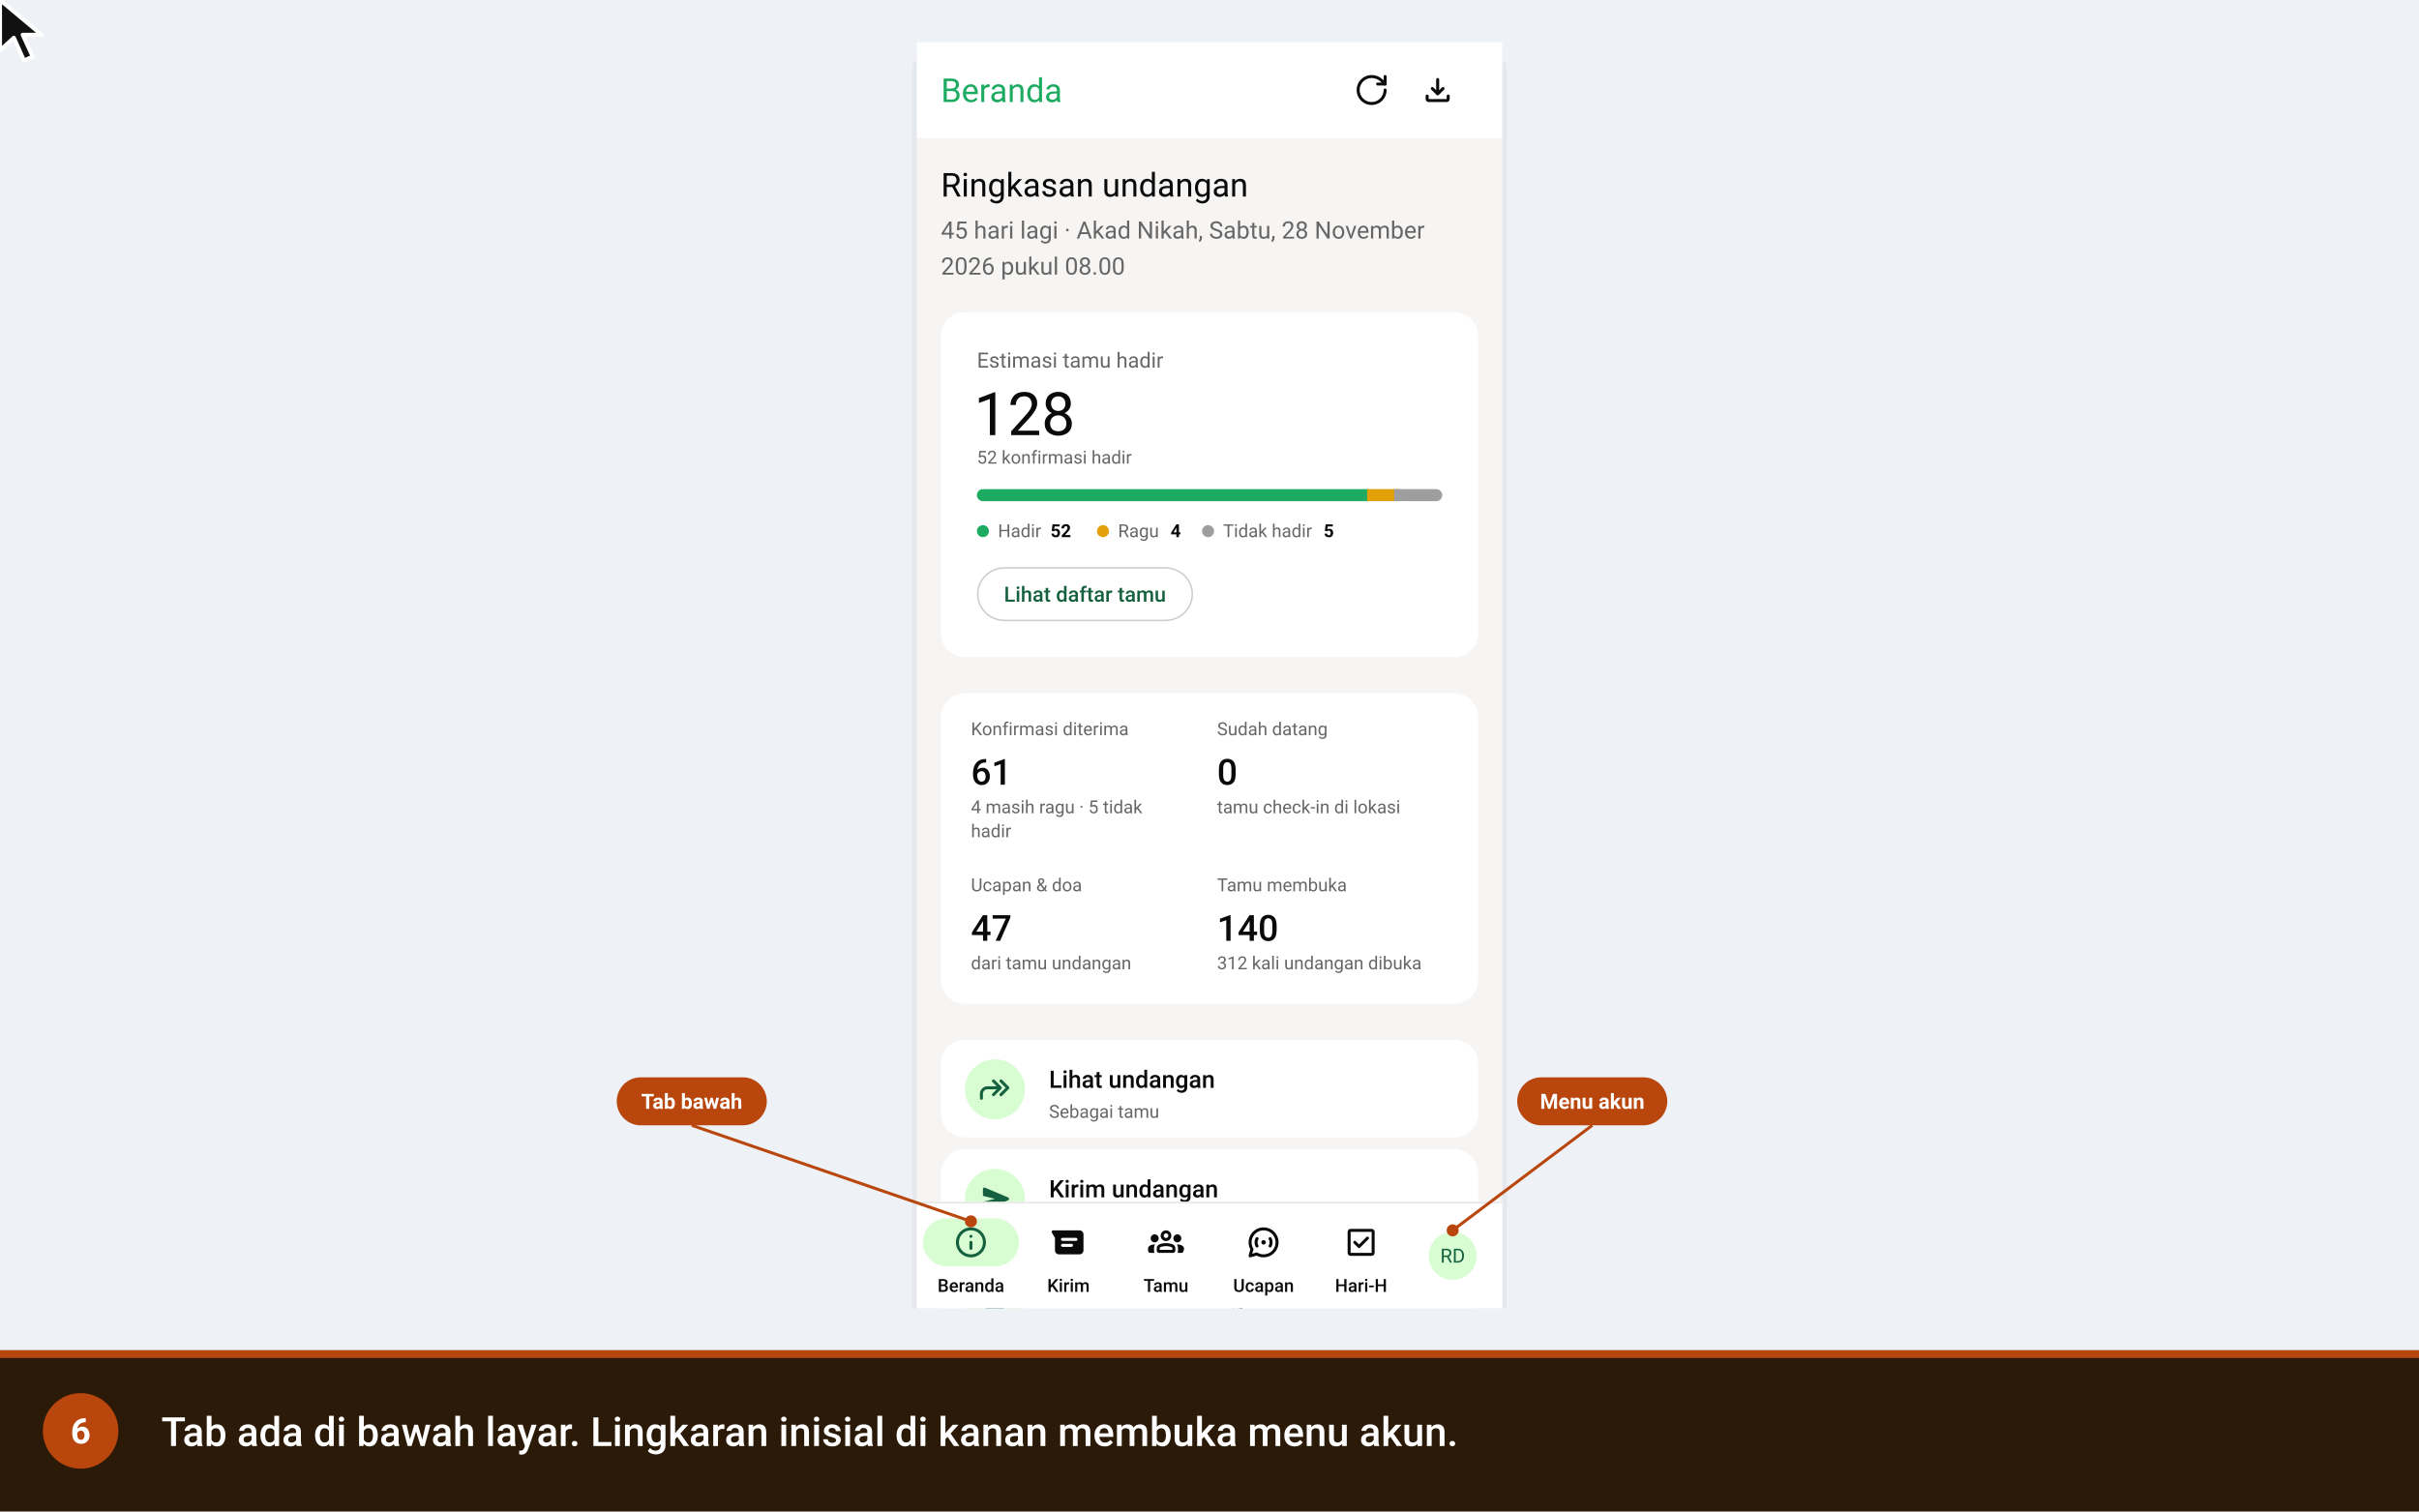
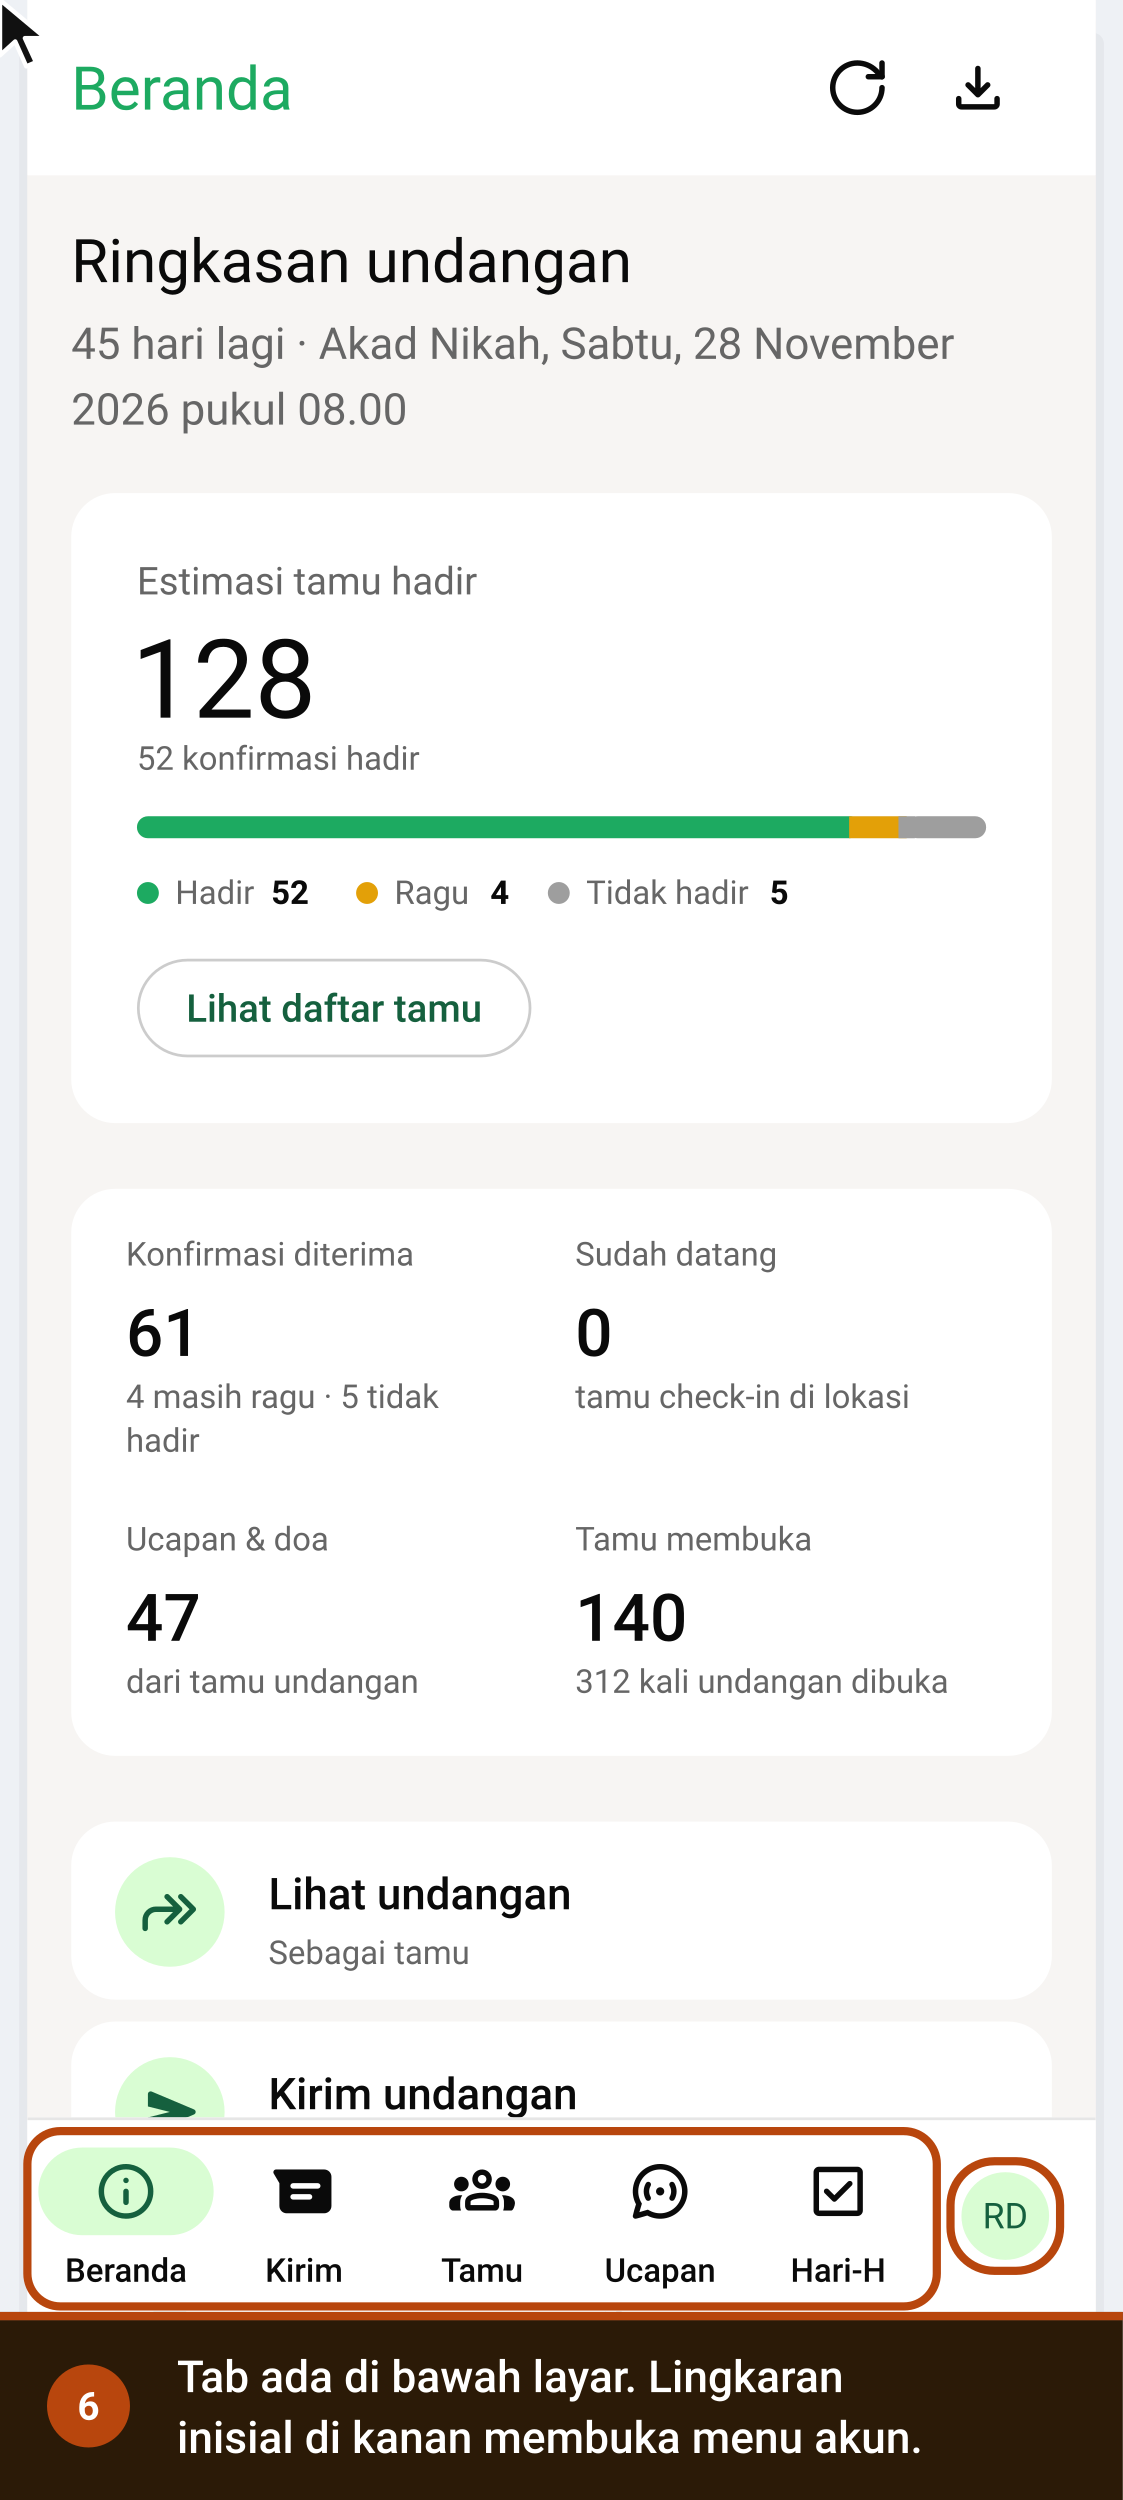
- <svg xmlns="http://www.w3.org/2000/svg" viewBox="0 0 960 600" width="960" height="600" role="img" aria-labelledby="ttl dsc" font-family="Roboto,-apple-system,BlinkMacSystemFont,&quot;Segoe UI&quot;,system-ui,sans-serif" data-total="21" data-steps="0,3.4,6.2,9.4,12.2,15.6">
-   <style>#world{transform:translate(182.22px,0px) scale(0.5956);animation:cam 21s infinite}@keyframes cam{0%{transform:translate(182.22px,0px) scale(0.5956);animation-timing-function:cubic-bezier(0.77,0,0.175,1)}2.857%{transform:translate(182.22px,0px) scale(0.5956)}16.19%{transform:translate(182.22px,0px) scale(0.5956);animation-timing-function:cubic-bezier(0.77,0,0.175,1)}19.048%{transform:translate(182.22px,0px) scale(0.5956)}29.524%{transform:translate(182.22px,0px) scale(0.5956);animation-timing-function:cubic-bezier(0.77,0,0.175,1)}32.381%{transform:translate(182.22px,0px) scale(0.5956)}44.762%{transform:translate(182.22px,0px) scale(0.5956);animation-timing-function:cubic-bezier(0.77,0,0.175,1)}47.619%{transform:translate(182.22px,0px) scale(0.5956)}58.095%{transform:translate(182.22px,0px) scale(0.5956);animation-timing-function:cubic-bezier(0.77,0,0.175,1)}60.952%{transform:translate(182.22px,0px) scale(0.5956)}74.286%{transform:translate(182.22px,0px) scale(0.5956);animation-timing-function:cubic-bezier(0.77,0,0.175,1)}77.143%{transform:translate(182.22px,0px) scale(0.5956)}97.857%{transform:translate(182.22px,0px) scale(0.5956);animation-timing-function:cubic-bezier(0.77,0,0.175,1)}100%{transform:translate(182.22px,0px) scale(0.5956)}}
- #e-hint{transform-box:fill-box;transform-origin:center;opacity:0;transform:translateY(8px);animation:v0 21s infinite}@keyframes v0{0%{opacity:1;transform:none}16.19%{opacity:1;transform:none;animation-timing-function:cubic-bezier(0.23,1,0.32,1)}16.952%{opacity:0;transform:translateY(8px)}97.857%{opacity:0;transform:translateY(8px)}100%{opacity:1;transform:none}}
- #e-focus{transform-box:fill-box;transform-origin:center;opacity:1;transform:none;animation:v1 21s infinite}@keyframes v1{0%{opacity:0;transform:translateY(8px)}6.238%{opacity:0;transform:translateY(8px);animation-timing-function:cubic-bezier(0.23,1,0.32,1)}7.476%{opacity:1;transform:none}97.857%{opacity:1;transform:none}100%{opacity:0;transform:translateY(8px)}}
+ <svg xmlns="http://www.w3.org/2000/svg" viewBox="0 0 406 904" width="406" height="904" role="img" aria-labelledby="ttl dsc" font-family="Roboto,-apple-system,BlinkMacSystemFont,&quot;Segoe UI&quot;,system-ui,sans-serif" data-total="21" data-steps="0,3.4,6.2,9.4,12.2,15.6">
+   <style>#e-hint{transform-box:fill-box;transform-origin:center;opacity:0;transform:translateY(8px);animation:v0 21s infinite}@keyframes v0{0%{opacity:1;transform:none}16.19%{opacity:1;transform:none;animation-timing-function:cubic-bezier(0.23,1,0.32,1)}16.952%{opacity:0;transform:translateY(8px)}97.857%{opacity:0;transform:translateY(8px)}100%{opacity:1;transform:none}}
+ #e-focus{transform-box:fill-box;transform-origin:center;opacity:1;transform:none;animation:v1 21s infinite}@keyframes v1{0%{opacity:0;transform:translateY(8px)}6.143%{opacity:0;transform:translateY(8px);animation-timing-function:cubic-bezier(0.23,1,0.32,1)}7.381%{opacity:1;transform:none}97.857%{opacity:1;transform:none}100%{opacity:0;transform:translateY(8px)}}
#e-pin1{transform-box:fill-box;transform-origin:center;opacity:0;transform:translateY(8px);animation:v2 21s infinite}@keyframes v2{0%{opacity:0;transform:translateY(8px)}16.19%{opacity:0;transform:translateY(8px);animation-timing-function:cubic-bezier(0.23,1,0.32,1)}17.429%{opacity:1;transform:none}44.762%{opacity:1;transform:none;animation-timing-function:cubic-bezier(0.23,1,0.32,1)}45.524%{opacity:0;transform:translateY(8px)}97.857%{opacity:0;transform:translateY(8px)}100%{opacity:0;transform:translateY(8px)}}
#e-pin2{transform-box:fill-box;transform-origin:center;opacity:1;transform:none;animation:v3 21s infinite}@keyframes v3{0%{opacity:0;transform:translateY(8px)}44.762%{opacity:0;transform:translateY(8px);animation-timing-function:cubic-bezier(0.23,1,0.32,1)}46%{opacity:1;transform:none}97.857%{opacity:1;transform:none}100%{opacity:0;transform:translateY(8px)}}
- #e-err{transform-box:fill-box;transform-origin:center;opacity:1;transform:none;animation:v5 21s infinite}@keyframes v5{0%{opacity:0;transform:translateY(8px)}35.429%{opacity:0;transform:translateY(8px);animation-timing-function:cubic-bezier(0.23,1,0.32,1)}36.667%{opacity:1;transform:none}97.857%{opacity:1;transform:none}100%{opacity:0;transform:translateY(8px)}}
- #e-home{transform-box:fill-box;transform-origin:center;opacity:1;animation:v6 21s infinite}@keyframes v6{0%{opacity:0}64.333%{opacity:0;animation-timing-function:cubic-bezier(0.23,1,0.32,1)}65.571%{opacity:1}97.857%{opacity:1}100%{opacity:0}}
+ #e-err{transform-box:fill-box;transform-origin:center;opacity:1;transform:none;animation:v5 21s infinite}@keyframes v5{0%{opacity:0;transform:translateY(8px)}35.333%{opacity:0;transform:translateY(8px);animation-timing-function:cubic-bezier(0.23,1,0.32,1)}36.571%{opacity:1;transform:none}97.857%{opacity:1;transform:none}100%{opacity:0;transform:translateY(8px)}}
+ #e-home{transform-box:fill-box;transform-origin:center;opacity:1;animation:v6 21s infinite}@keyframes v6{0%{opacity:0}64.238%{opacity:0;animation-timing-function:cubic-bezier(0.23,1,0.32,1)}65.476%{opacity:1}97.857%{opacity:1}100%{opacity:0}}
#e-nTab{transform-box:fill-box;transform-origin:center;opacity:1;transform:none;animation:v7 21s infinite}@keyframes v7{0%{opacity:0;transform:translateY(8px)}74.286%{opacity:0;transform:translateY(8px);animation-timing-function:cubic-bezier(0.23,1,0.32,1)}75.524%{opacity:1;transform:none}97.857%{opacity:1;transform:none}100%{opacity:0;transform:translateY(8px)}}
#e-nMe{transform-box:fill-box;transform-origin:center;opacity:1;transform:none;animation:v8 21s infinite}@keyframes v8{0%{opacity:0;transform:translateY(8px)}74.286%{opacity:0;transform:translateY(8px);animation-timing-function:cubic-bezier(0.23,1,0.32,1)}75.524%{opacity:1;transform:none}97.857%{opacity:1;transform:none}100%{opacity:0;transform:translateY(8px)}}
.ty1_0{transform-box:fill-box;transform-origin:left center;animation:ty1_0 21s infinite}@keyframes ty1_0{0%,17.857%{transform:scaleX(0);animation-timing-function:steps(6,end)}19.857%,97.857%{transform:scaleX(1)}100%{transform:scaleX(1)}}
.ty3_0{transform-box:fill-box;transform-origin:left center;animation:ty3_0 21s infinite}@keyframes ty3_0{0%,46.429%{transform:scaleX(0);animation-timing-function:steps(6,end)}48.429%,97.857%{transform:scaleX(1)}100%{transform:scaleX(1)}}
.pr2{transform-box:fill-box;transform-origin:center;animation:pr2 21s infinite}@keyframes pr2{0%,34.857%{transform:none;animation-timing-function:cubic-bezier(0.23,1,0.32,1)}35.238%{transform:scale(.97)}36%,100%{transform:none}}
.pr4{transform-box:fill-box;transform-origin:center;animation:pr4 21s infinite}@keyframes pr4{0%,63.762%{transform:none;animation-timing-function:cubic-bezier(0.23,1,0.32,1)}64.143%{transform:scale(.97)}64.905%,100%{transform:none}}
- #cur{animation:cur 21s infinite}@keyframes cur{0%{transform:translate(820px,466px);animation-timing-function:cubic-bezier(0.77,0,0.175,1)}5.667%{transform:translate(480px,266.8px);animation-timing-function:cubic-bezier(0.77,0,0.175,1)}16.19%{transform:translate(480px,266.8px);animation-timing-function:cubic-bezier(0.77,0,0.175,1)}29.524%{transform:translate(480px,266.8px);animation-timing-function:cubic-bezier(0.77,0,0.175,1)}34.857%{transform:translate(480px,301.4px);animation-timing-function:cubic-bezier(0.77,0,0.175,1)}44.762%{transform:translate(480px,301.4px);animation-timing-function:cubic-bezier(0.77,0,0.175,1)}58.095%{transform:translate(480px,301.4px);animation-timing-function:cubic-bezier(0.77,0,0.175,1)}63.762%{transform:translate(480px,301.4px);animation-timing-function:cubic-bezier(0.77,0,0.175,1)}74.286%{transform:translate(480px,301.4px);animation-timing-function:cubic-bezier(0.77,0,0.175,1)}97.857%{transform:translate(480px,301.4px);animation-timing-function:cubic-bezier(0.77,0,0.175,1)}100%{transform:translate(820px,466px);animation-timing-function:cubic-bezier(0.77,0,0.175,1)}}
- #r0{opacity:0;transform-origin:480px 266.8px;animation:r0 21s infinite}@keyframes r0{0%,5.667%{opacity:0;transform:scale(.4);animation-timing-function:cubic-bezier(0.23,1,0.32,1)}5.905%{opacity:1}8.286%{opacity:0;transform:scale(1.5)}100%{opacity:0}}
- #r2{opacity:0;transform-origin:480px 301.4px;animation:r2 21s infinite}@keyframes r2{0%,34.857%{opacity:0;transform:scale(.4);animation-timing-function:cubic-bezier(0.23,1,0.32,1)}35.095%{opacity:1}37.476%{opacity:0;transform:scale(1.5)}100%{opacity:0}}
- #r4{opacity:0;transform-origin:480px 301.4px;animation:r4 21s infinite}@keyframes r4{0%,63.762%{opacity:0;transform:scale(.4);animation-timing-function:cubic-bezier(0.23,1,0.32,1)}64%{opacity:1}66.381%{opacity:0;transform:scale(1.5)}100%{opacity:0}}
+ #cur{animation:cur 21s infinite}@keyframes cur{0%{transform:translate(346px,786px);animation-timing-function:cubic-bezier(0.77,0,0.175,1)}5.667%{transform:translate(203.1px,416px);animation-timing-function:cubic-bezier(0.77,0,0.175,1)}16.19%{transform:translate(203.1px,416px);animation-timing-function:cubic-bezier(0.77,0,0.175,1)}29.524%{transform:translate(203.1px,416px);animation-timing-function:cubic-bezier(0.77,0,0.175,1)}34.857%{transform:translate(203.1px,473.5px);animation-timing-function:cubic-bezier(0.77,0,0.175,1)}44.762%{transform:translate(203.1px,473.5px);animation-timing-function:cubic-bezier(0.77,0,0.175,1)}58.095%{transform:translate(203.1px,473.5px);animation-timing-function:cubic-bezier(0.77,0,0.175,1)}63.762%{transform:translate(203.1px,473.5px);animation-timing-function:cubic-bezier(0.77,0,0.175,1)}74.286%{transform:translate(203.1px,473.5px);animation-timing-function:cubic-bezier(0.77,0,0.175,1)}80.619%{transform:translate(277.3px,237.7px);animation-timing-function:cubic-bezier(0.77,0,0.175,1)}97.857%{transform:translate(277.3px,237.7px);animation-timing-function:cubic-bezier(0.77,0,0.175,1)}100%{transform:translate(346px,786px);animation-timing-function:cubic-bezier(0.77,0,0.175,1)}}
+ #r0{opacity:0;transform-origin:203.1px 416px;animation:r0 21s infinite}@keyframes r0{0%,5.667%{opacity:0;transform:scale(.4);animation-timing-function:cubic-bezier(0.23,1,0.32,1)}5.905%{opacity:1}8.286%{opacity:0;transform:scale(1.5)}100%{opacity:0}}
+ #r2{opacity:0;transform-origin:203.1px 473.5px;animation:r2 21s infinite}@keyframes r2{0%,34.857%{opacity:0;transform:scale(.4);animation-timing-function:cubic-bezier(0.23,1,0.32,1)}35.095%{opacity:1}37.476%{opacity:0;transform:scale(1.5)}100%{opacity:0}}
+ #r4{opacity:0;transform-origin:203.1px 473.5px;animation:r4 21s infinite}@keyframes r4{0%,63.762%{opacity:0;transform:scale(.4);animation-timing-function:cubic-bezier(0.23,1,0.32,1)}64%{opacity:1}66.381%{opacity:0;transform:scale(1.5)}100%{opacity:0}}
#c0,#n0{opacity:0;animation:c0 21s infinite}@keyframes c0{0%{opacity:1}16.19%{opacity:1}17.143%{opacity:0}99.762%{opacity:0}100%{opacity:1}}
#c1,#n1{opacity:0;animation:c1 21s infinite}@keyframes c1{0%{opacity:0}16.19%{opacity:0}17.143%{opacity:1}29.524%{opacity:1}30.476%{opacity:0}100%{opacity:0}}
#c2,#n2{opacity:0;animation:c2 21s infinite}@keyframes c2{0%{opacity:0}29.524%{opacity:0}30.476%{opacity:1}44.762%{opacity:1}45.714%{opacity:0}100%{opacity:0}}
#c3,#n3{opacity:0;animation:c3 21s infinite}@keyframes c3{0%{opacity:0}44.762%{opacity:0}45.714%{opacity:1}58.095%{opacity:1}59.048%{opacity:0}100%{opacity:0}}
#c4,#n4{opacity:0;animation:c4 21s infinite}@keyframes c4{0%{opacity:0}58.095%{opacity:0}59.048%{opacity:1}74.286%{opacity:1}75.238%{opacity:0}100%{opacity:0}}
#c5,#n5{opacity:1;animation:c5 21s infinite}@keyframes c5{0%{opacity:0}74.286%{opacity:0}75.238%{opacity:1}97.857%{opacity:1}98.81%{opacity:0}100%{opacity:0}}
#prog{transform-origin:0 0;transform:scaleX(1);animation:prog 21s linear infinite}@keyframes prog{0%{transform:scaleX(0)}97.857%{transform:scaleX(1)}100%{transform:scaleX(1)}}
#ca0{opacity:0;animation:ca0 21s infinite}@keyframes ca0{0%,17.857%{opacity:0;transform:translateX(0)}17.858%{opacity:1;transform:translateX(0);animation-timing-function:steps(6,end)}19.857%{opacity:1;transform:translateX(70px)}22.238%{opacity:0;transform:translateX(70px)}100%{opacity:0;transform:translateX(70px)}}
#ca1{opacity:0;animation:ca1 21s infinite}@keyframes ca1{0%,46.429%{opacity:0;transform:translateX(0)}46.43%{opacity:1;transform:translateX(0);animation-timing-function:steps(6,end)}48.429%{opacity:1;transform:translateX(70px)}50.81%{opacity:0;transform:translateX(70px)}100%{opacity:0;transform:translateX(70px)}}
@media (prefers-reduced-motion:reduce){*{animation:none!important}#cur{display:none}}</style>
  <defs>
    <clipPath id="ty1_0">
      <rect class="ty1_0" x="351" y="436" width="70" height="24" />
    </clipPath>
    <clipPath id="ty3_0">
      <rect class="ty3_0" x="351" y="436" width="70" height="24" />
    </clipPath>
    <clipPath id="stage">
-       <rect x="0" y="0" width="960" height="536" />
+       <rect x="0" y="0" width="406" height="836" />
    </clipPath>
  </defs>
-   <rect x="0" y="0" width="960" height="600" rx="0" fill="#eef1f5" />
+   <rect x="0" y="0" width="406" height="904" rx="0" fill="#eef1f5" />
  <g clip-path="url(#stage)">
-     <g id="world">
+     <g id="world" transform="translate(-292.2 -27.73) scale(0.9905)">
      <rect x="0" y="0" width="1000" height="900" rx="0" fill="#eef1f5" />
      <rect x="305" y="34" width="390" height="844" rx="2" fill="rgba(16,24,40,.08)" />
      <rect x="302" y="40" width="396" height="844" rx="4" fill="rgba(16,24,40,.04)" />
      <rect x="305" y="28" width="390" height="844" rx="0" fill="#f7f5f3" />
      <g transform="translate(305 28)">
        <rect x="16" y="249" width="358" height="305" rx="24" fill="#fff" />
        <text x="195" y="297" font-size="22" fill="#0a0a0a" text-anchor="middle">Kelola undangan</text>
        <text x="195" y="326" font-size="14" fill="#666666" text-anchor="middle">
          <tspan x="195" dy="0">Kirim undangan, lihat RSVP dan ucapan, dan catat</tspan>
          <tspan x="195" dy="20">tamu di hari-H. Semuanya dari sini.</tspan>
        </text>
        <text x="36" y="388" font-size="14" fill="#666666">PIN atau kode staff</text>
        <rect x="36.5" y="398.5" width="317" height="43" rx="8" fill="#fff" stroke="#959393" stroke-width="1" />
        <g transform="translate(66 579) scale(0.5833)" fill="#666666">
          <path d="M6 22c-.55 0-1.02-.2-1.41-.59-.4-.39-.59-.86-.59-1.41V10c0-.55.2-1.02.59-1.41C4.98 8.19 5.45 8 6 8h1V6c0-1.38.49-2.56 1.46-3.54A4.82 4.82 0 0 1 12 1c1.38 0 2.56.49 3.54 1.46A4.82 4.82 0 0 1 17 6v2h1c.55 0 1.02.2 1.41.59.4.39.59.86.59 1.41v10c0 .55-.2 1.02-.59 1.41-.39.4-.86.59-1.41.59H6Zm0-2h12V10H6v10Zm6-3c.55 0 1.02-.2 1.41-.59.4-.39.59-.86.59-1.41 0-.55-.2-1.02-.59-1.41-.39-.4-.86-.59-1.41-.59-.55 0-1.02.2-1.41.59-.4.39-.59.86-.59 1.41 0 .55.2 1.02.59 1.41.39.4.86.59 1.41.59ZM9 8h6V6c0-.83-.3-1.54-.88-2.13A2.9 2.9 0 0 0 12 3c-.83 0-1.54.3-2.13.88A2.9 2.9 0 0 0 9 6v2Z" />
        </g>
        <text x="86" y="591" font-size="13" fill="#666666">PIN hanya diingat selama tab ini terbuka.</text>
      </g>
      <g id="e-hint">
        <g transform="translate(305 28)">
          <text x="48" y="425" font-size="16" fill="#666666">••••••</text>
        </g>
      </g>
      <g id="e-focus">
        <g transform="translate(305 28)">
          <rect x="37" y="399" width="316" height="42" rx="8" fill="#fff" stroke="#1daa61" stroke-width="2" />
        </g>
      </g>
      <g id="e-pin1">
        <g clip-path="url(#ty1_0)">
          <g transform="translate(305 28)">
            <circle cx="52" cy="420" r="3.6" fill="#0a0a0a" />
            <circle cx="63" cy="420" r="3.6" fill="#0a0a0a" />
            <circle cx="74" cy="420" r="3.6" fill="#0a0a0a" />
            <circle cx="85" cy="420" r="3.6" fill="#0a0a0a" />
            <circle cx="96" cy="420" r="3.6" fill="#0a0a0a" />
            <circle cx="107" cy="420" r="3.6" fill="#0a0a0a" />
          </g>
        </g>
      </g>
      <g id="e-pin2">
        <g clip-path="url(#ty3_0)">
          <g transform="translate(305 28)">
            <rect x="40" y="402" width="300" height="36" rx="0" fill="#fff" />
            <circle cx="52" cy="420" r="3.6" fill="#0a0a0a" />
            <circle cx="63" cy="420" r="3.6" fill="#0a0a0a" />
            <circle cx="74" cy="420" r="3.6" fill="#0a0a0a" />
            <circle cx="85" cy="420" r="3.6" fill="#0a0a0a" />
            <circle cx="96" cy="420" r="3.6" fill="#0a0a0a" />
            <circle cx="107" cy="420" r="3.6" fill="#0a0a0a" />
          </g>
        </g>
      </g>
      <g id="e-btn">
        <g class="pr4">
          <g class="pr2">
            <g transform="translate(305 28)">
              <rect x="36" y="458" width="318" height="40" rx="20" fill="#1daa61" />
              <text x="195" y="483" font-size="15" font-weight="500" fill="#fff" text-anchor="middle">Masuk</text>
            </g>
          </g>
        </g>
      </g>
      <g id="e-err">
        <g transform="translate(305 28)">
          <text x="195" y="526" font-size="14" fill="#b80531" text-anchor="middle">PIN salah.</text>
        </g>
      </g>
      <g id="e-home">
        <g transform="translate(305 28)">
          <rect x="0" y="64" width="390" height="1100" rx="0" fill="#f7f5f3" />
          <text x="16" y="103" font-size="22" fill="#0a0a0a">Ringkasan undangan</text>
          <text x="16" y="131" font-size="16" fill="#666666">
            <tspan x="16" dy="0">45 hari lagi · Akad Nikah, Sabtu, 28 November</tspan>
            <tspan x="16" dy="24">2026 pukul 08.00</tspan>
          </text>
          <rect x="16" y="180" width="358" height="230" rx="16" fill="#fff" />
          <text x="40" y="217" font-size="14" fill="#666666">Estimasi tamu hadir</text>
          <text x="38" y="262" font-size="40" fill="#0a0a0a">128</text>
          <text x="40" y="281" font-size="12" fill="#666666">52 konfirmasi hadir</text>
          <rect x="40" y="298" width="310" height="8" rx="4" fill="#e5e5e5" />
          <rect x="40" y="298" width="264" height="8" rx="4" fill="#1daa61" />
          <rect x="300" y="298" width="21" height="8" rx="0" fill="#e3a008" />
          <rect x="321" y="298" width="29" height="8" rx="4" fill="#9e9e9e" />
          <rect x="318" y="298" width="6" height="8" rx="0" fill="#9e9e9e" />
          <circle cx="44" cy="326" r="4" fill="#1daa61" />
          <text x="54" y="330" font-size="12" fill="#666666">Hadir</text>
          <text x="89" y="330" font-size="12" font-weight="600" fill="#0a0a0a">52</text>
          <circle cx="124" cy="326" r="4" fill="#e3a008" />
          <text x="134" y="330" font-size="12" fill="#666666">Ragu</text>
          <text x="169" y="330" font-size="12" font-weight="600" fill="#0a0a0a">4</text>
          <circle cx="194" cy="326" r="4" fill="#9e9e9e" />
          <text x="204" y="330" font-size="12" fill="#666666">Tidak hadir</text>
          <text x="271" y="330" font-size="12" font-weight="600" fill="#0a0a0a">5</text>
          <rect x="40.5" y="350.5" width="143" height="35" rx="18" fill="#fff" stroke="#cccccc" stroke-width="1" />
          <text x="112" y="373" font-size="14" font-weight="500" fill="#15603e" text-anchor="middle">Lihat daftar tamu</text>
          <rect x="16" y="434" width="358" height="207" rx="16" fill="#fff" />
          <text x="36" y="462" font-size="12" fill="#666666">Konfirmasi diterima</text>
          <text x="36" y="495" font-size="24" font-weight="500" fill="#0a0a0a">61</text>
          <text x="36" y="514" font-size="12" fill="#666666">
            <tspan x="36" dy="0">4 masih ragu · 5 tidak</tspan>
            <tspan x="36" dy="16">hadir</tspan>
          </text>
          <text x="200" y="462" font-size="12" fill="#666666">Sudah datang</text>
          <text x="200" y="495" font-size="24" font-weight="500" fill="#0a0a0a">0</text>
          <text x="200" y="514" font-size="12" fill="#666666">
            <tspan x="200" dy="0">tamu check-in di lokasi</tspan>
          </text>
          <text x="36" y="566" font-size="12" fill="#666666">Ucapan &amp; doa</text>
          <text x="36" y="599" font-size="24" font-weight="500" fill="#0a0a0a">47</text>
          <text x="36" y="618" font-size="12" fill="#666666">
            <tspan x="36" dy="0">dari tamu undangan</tspan>
          </text>
          <text x="200" y="566" font-size="12" fill="#666666">Tamu membuka</text>
          <text x="200" y="599" font-size="24" font-weight="500" fill="#0a0a0a">140</text>
          <text x="200" y="618" font-size="12" fill="#666666">
            <tspan x="200" dy="0">312 kali undangan dibuka</tspan>
          </text>
          <rect x="16" y="665" width="358" height="65" rx="16" fill="#fff" />
          <circle cx="52" cy="698" r="20" fill="#d9fdd3" />
          <g transform="translate(40 686) scale(1)" fill="#15603e">
            <path d="M19.18 11 15.3 7.12a.97.97 0 0 1-.3-.7c0-.28.1-.52.3-.72.2-.18.44-.28.71-.28.28 0 .5.1.69.28l4.6 4.6c.1.1.17.2.21.32a1.2 1.2 0 0 1 0 .76.88.88 0 0 1-.21.32l-4.6 4.6a.9.9 0 0 1-.7.29c-.27-.01-.5-.1-.7-.29a1 1 0 0 1-.31-.7.87.87 0 0 1 .29-.7l3.9-3.9Zm-6 1H7c-.83 0-1.54.3-2.13.88A2.9 2.9 0 0 0 4 15v3c0 .28-.1.52-.29.71A.94.94 0 0 1 3 19a.97.97 0 0 1-.71-.29A.97.97 0 0 1 2 18v-3c0-1.38.49-2.56 1.46-3.54A4.82 4.82 0 0 1 7 10h6.18L10.3 7.12a.97.97 0 0 1-.3-.7c0-.28.1-.52.3-.72.2-.18.44-.28.71-.28.28 0 .5.1.69.28l4.6 4.6c.1.1.17.2.21.32a1.2 1.2 0 0 1 0 .76.88.88 0 0 1-.21.32l-4.6 4.6a.9.9 0 0 1-.7.29c-.27-.01-.5-.1-.7-.29a1 1 0 0 1-.31-.7.87.87 0 0 1 .29-.7l2.9-2.9Z" />
          </g>
          <text x="88" y="697" font-size="16" font-weight="500" fill="#0a0a0a">Lihat undangan</text>
          <text x="88" y="717" font-size="12" fill="#666666">Sebagai tamu</text>
          <rect x="16" y="738" width="358" height="65" rx="16" fill="#fff" />
          <circle cx="52" cy="771" r="20" fill="#d9fdd3" />
          <g transform="translate(40 759) scale(1)" fill="#15603e">
            <path d="M5.4 19.43a.99.99 0 0 1-.95-.1.93.93 0 0 1-.45-.83V14l8-2-8-2V5.5c0-.37.15-.65.45-.84a1 1 0 0 1 .95-.09l15.4 6.5c.42.19.63.5.63.93 0 .43-.21.74-.63.93l-15.4 6.5Z" />
          </g>
          <text x="88" y="770" font-size="16" font-weight="500" fill="#0a0a0a">Kirim undangan</text>
          <text x="88" y="790" font-size="12" fill="#666666">Tautan per tamu</text>
          <rect x="16" y="811" width="358" height="65" rx="16" fill="#fff" />
          <circle cx="52" cy="844" r="20" fill="#d9fdd3" />
          <g transform="translate(40 832) scale(1)" fill="none" stroke="#15603e" stroke-width="2" stroke-linecap="round" stroke-linejoin="round">
            <path d="M3 7V5a2 2 0 0 1 2-2h2" />
            <path d="M17 3h2a2 2 0 0 1 2 2v2" />
            <path d="M21 17v2a2 2 0 0 1-2 2h-2" />
            <path d="M7 21H5a2 2 0 0 1-2-2v-2" />
            <path d="M7 12h10" />
          </g>
          <text x="88" y="843" font-size="16" font-weight="500" fill="#0a0a0a">Scan tamu datang</text>
          <text x="88" y="863" font-size="12" fill="#666666">Di lokasi acara</text>
          <text x="16" y="923" font-size="16" font-weight="500" fill="#0a0a0a">Kabar terbaru</text>
          <text x="362" y="923" font-size="14" font-weight="500" fill="#15603e" text-anchor="end">Lihat semua</text>
          <rect x="16" y="944" width="358" height="152" rx="16" fill="#fff" />
          <circle cx="61" cy="984" r="24" fill="#e8e0ff" />
          <text x="61" y="990" font-size="17" fill="#5e47de" text-anchor="middle">DL</text>
          <text x="100" y="979" font-size="16" fill="#0a0a0a">Dewi Lestari</text>
          <text x="351" y="979" font-size="12" font-weight="500" fill="#666666" text-anchor="end">12 Okt</text>
          <g transform="translate(100 989) scale(0.6667)" fill="#15603e">
            <path d="M16.14 5.86a1 1 0 0 0-1.41.15l-7.99 9.86-3.25-3.29a.99.99 0 0 0-1.41 0 .99.99 0 0 0 0 1.41l4.03 4.09c.19.19.45.3.71.3h.05a1 1 0 0 0 .73-.37l8.7-10.73a1 1 0 0 0-.15-1.41l-.01-.01Z" />
          </g>
          <text x="119" y="1002" font-size="14" fill="#15603e">Hadir</text>
          <text x="157" y="1002" font-size="14" fill="#666666">· Selamat ya Rani &amp; Dimas, se…</text>
          <circle cx="61" cy="1056" r="24" fill="#caecfa" />
          <text x="61" y="1062" font-size="17" fill="#027eb5" text-anchor="middle">RH</text>
          <text x="100" y="1051" font-size="16" fill="#0a0a0a">Rudi Hartono</text>
          <text x="351" y="1051" font-size="12" font-weight="500" fill="#666666" text-anchor="end">11 Okt</text>
          <g transform="translate(100 1061) scale(0.6667)" fill="#555">
            <path d="m12 13.4-4.9 4.9a.95.95 0 0 1-.7.27.95.95 0 0 1-.7-.27.95.95 0 0 1-.28-.7c0-.28.1-.52.28-.7l4.9-4.9-4.9-4.9a.95.95 0 0 1-.28-.7.95.95 0 0 1 .97-.98c.3 0 .53.1.71.28l4.9 4.9 4.9-4.9a.95.95 0 0 1 .7-.27c.28 0 .52.09.7.27.18.18.27.42.27.7 0 .28-.09.52-.27.7L13.4 12l4.9 4.9c.18.18.27.42.27.7 0 .28-.09.52-.27.7a.95.95 0 0 1-.7.27.95.95 0 0 1-.7-.27L12 13.4Z" />
          </g>
          <text x="119" y="1074" font-size="14" fill="#555">Tidak hadir</text>
          <text x="194" y="1074" font-size="14" fill="#666666">· Maaf belum bisa data…</text>
          <rect x="0" y="0" width="390" height="64" rx="0" fill="#fff" />
          <text x="16" y="40" font-size="22" fill="#1daa61">Beranda</text>
          <g transform="translate(291 20) scale(1)" fill="none" stroke="#0a0a0a" stroke-width="2" stroke-linecap="round" stroke-linejoin="round">
            <path d="M21 12a9 9 0 1 1-9-9c2.52 0 4.93 1 6.74 2.74L21 8" />
            <path d="M21 3v5h-5" />
          </g>
          <g transform="translate(335 20) scale(1)" fill="#0a0a0a">
            <path d="M12 15.57a1.1 1.1 0 0 1-.38-.06.88.88 0 0 1-.32-.21l-3.6-3.6a.92.92 0 0 1-.29-.7 1.03 1.03 0 0 1 1-1.01c.28-.01.52.08.71.29L11 12.14V5c0-.28.1-.52.29-.71.19-.2.43-.29.71-.29.28 0 .52.1.71.29.2.19.29.43.29.71v7.15l1.88-1.88c.2-.2.43-.3.7-.28a1.02 1.02 0 0 1 1 1.01c.02.27-.08.5-.28.7l-3.6 3.6a.8.8 0 0 1-.32.21 1.1 1.1 0 0 1-.38.06ZM6 20c-.55 0-1.02-.2-1.41-.59-.4-.39-.59-.86-.59-1.41v-2c0-.28.1-.52.29-.71.19-.2.43-.29.71-.29.28 0 .52.1.71.29.2.19.29.43.29.71v2h12v-2c0-.28.1-.52.29-.71.19-.2.43-.29.71-.29.28 0 .52.1.71.29.2.19.29.43.29.71v2c0 .55-.2 1.02-.59 1.41-.39.4-.86.59-1.41.59H6Z" />
          </g>
          <rect x="0" y="773" width="390" height="71" rx="0" fill="#fff" />
          <line x1="0" y1="773.5" x2="390" y2="773.5" stroke="#e6e6e6" stroke-width="1" />
          <rect x="4" y="784" width="64" height="32" rx="16" fill="#d9fdd3" />
          <g transform="translate(24 788) scale(1)" fill="#15603e">
            <path d="M12 17c.28 0 .52-.1.71-.29.2-.19.29-.43.29-.71v-4c0-.28-.1-.52-.29-.71A.97.97 0 0 0 12 11c-.28 0-.52.1-.71.29A.94.94 0 0 0 11 12v4c0 .28.1.52.29.71.19.2.43.29.71.29Zm0-8c.28 0 .52-.1.71-.29.2-.19.29-.43.29-.71 0-.28-.1-.52-.29-.71A.97.97 0 0 0 12 7c-.28 0-.52.1-.71.29A.94.94 0 0 0 11 8c0 .28.1.52.29.71.19.2.43.29.71.29Zm0 13a10.1 10.1 0 0 1-9.21-6.1A9.74 9.74 0 0 1 2 12a10.1 10.1 0 0 1 6.1-9.21A9.74 9.74 0 0 1 12 2a10.1 10.1 0 0 1 9.21 6.1c.53 1.22.79 2.52.79 3.9s-.26 2.68-.79 3.9a10.1 10.1 0 0 1-5.31 5.31A9.74 9.74 0 0 1 12 22Zm0-2c2.23 0 4.13-.77 5.68-2.32A7.72 7.72 0 0 0 20 12a7.7 7.7 0 0 0-2.32-5.67A7.72 7.72 0 0 0 12 4a7.7 7.7 0 0 0-5.67 2.33A7.72 7.72 0 0 0 4 12c0 2.23.78 4.13 2.33 5.68A7.72 7.72 0 0 0 12 20Z" />
          </g>
          <text x="36" y="833" font-size="12" font-weight="500" fill="#0a0a0a" text-anchor="middle">Beranda</text>
          <g transform="translate(89 788) scale(1)" fill="#0a0a0a">
            <path fill-rule="evenodd" d="M22 6.67C22 5.19 20.8 4 19.33 4H1.8a1 1 0 0 0-.85 1.53L3 9v8.33C3 18.81 4.2 20 5.67 20h13.66c1.48 0 2.67-1.2 2.67-2.67V6.67ZM7 10a1 1 0 0 1 1-1h9a1 1 0 1 1 0 2H8a1 1 0 0 1-1-1Zm1 3a1 1 0 1 0 0 2h6a1 1 0 1 0 0-2H8Z" clip-rule="evenodd" />
          </g>
          <text x="101" y="833" font-size="12" font-weight="500" fill="#0a0a0a" text-anchor="middle">Kirim</text>
          <g transform="translate(154 788) scale(1)" fill="#0a0a0a">
            <path fill-rule="evenodd" d="M6.37 18.67a1.81 1.81 0 0 1-.58-1.24c-.01-.5-.03-1.5.03-1.94a2.7 2.7 0 0 1 .4-1.1 2.84 2.84 0 0 1 .9-.82c.46-.28.98-.46 1.4-.58A12.2 12.2 0 0 1 12 12.5a12.69 12.69 0 0 1 3.47.49 5.76 5.76 0 0 1 1.52.65c.28.19.56.44.78.76a2.41 2.41 0 0 1 .41 1.1c.06.43.04 1.43.03 1.93a1.9 1.9 0 0 1-.58 1.24c-.22.2-.48.33-.75.33H7.12c-.27 0-.53-.13-.75-.33Zm13.6-3.27c.04.6.03.86.02 1.6v.49a4.58 4.58 0 0 1-.3 1.51h2.97c.72 0 1.31-1.85 1.33-2.58.01-.4.02-.13-.02-.46a2.34 2.34 0 0 0-.95-1.6 4.27 4.27 0 0 0-1.41-.68h-.02v-.01a7.72 7.72 0 0 0-2.35-.27 4.18 4.18 0 0 1 .72 2Zm-2.04-3.95a2.65 2.65 0 0 0 3.16.06 2.67 2.67 0 1 0-3.16-.06ZM14.9 9.62A3.54 3.54 0 0 0 15.5 7a3.56 3.56 0 1 0-.61 2.62Zm-7.88.4a2.67 2.67 0 1 0-5.16-1.38 2.67 2.67 0 0 0 5.16 1.38Zm-4.42 3.6-.18.05h-.03a4.3 4.3 0 0 0-1.41.69 2.3 2.3 0 0 0-.95 1.6c-.04.33-.03 1.06-.02 1.46.02.73.61 1.58 1.33 1.58H4.3a4.58 4.58 0 0 1-.3-1.51V17c-.01-.74-.02-1 .03-1.6 0-.05 0-.1.02-.15a4.48 4.48 0 0 1 .7-1.85 7.22 7.22 0 0 0-2.16.22Zm9.4.88c-1.21 0-2.22.2-2.92.4-.37.12-.68.23-.91.38-.23.13-.3.25-.34.34a.7.7 0 0 0-.03.14s0-.01 0 0L7.79 17h8.42v-1.24c-.01-.01 0 .01 0 0a.7.7 0 0 0-.04-.14c-.03-.09-.11-.2-.34-.34a3.84 3.84 0 0 0-.91-.37c-.7-.2-1.7-.41-2.92-.41ZM12 6a1.55 1.55 0 1 0 0 3.11c.86 0 1.56-.7 1.56-1.55C13.56 6.7 12.86 6 12 6Z" clip-rule="evenodd" />
          </g>
          <text x="166" y="833" font-size="12" font-weight="500" fill="#0a0a0a" text-anchor="middle">Tamu</text>
          <g transform="translate(219 788) scale(1)" fill="#0a0a0a">
            <path fill-rule="evenodd" d="M15.83 8.63A1 1 0 0 1 17.2 9a5.98 5.98 0 0 1 0 6 1 1 0 0 1-1.73-1 3.98 3.98 0 0 0 0-4 1 1 0 0 1 .36-1.37Zm-7.66 0A1 1 0 0 1 8.53 10a3.98 3.98 0 0 0 0 4 1 1 0 0 1-1.73 1 5.98 5.98 0 0 1 0-6 1 1 0 0 1 1.37-.37Z" clip-rule="evenodd" />
            <path d="M13.5 12a1.5 1.5 0 1 1-3 0 1.5 1.5 0 0 1 3 0Z" />
            <path fill-rule="evenodd" d="m5.33 16.48-.23.8c-.24.77-.48 1.6-.68 2.3.7-.2 1.53-.44 2.3-.68l.8-.23.72.39a8 8 0 1 0-3.3-3.3l.4.72Zm-2.15.22A48.91 48.91 0 0 0 2 21a1 1 0 0 0 1 1c.31 0 2.46-.63 4.3-1.18a10 10 0 1 0-4.12-4.12Z" clip-rule="evenodd" />
          </g>
          <text x="231" y="833" font-size="12" font-weight="500" fill="#0a0a0a" text-anchor="middle">Ucapan</text>
          <g transform="translate(284 788) scale(1)" fill="#0a0a0a">
            <path d="m10.6 13.4-2.15-2.15a.95.95 0 0 0-.7-.28.95.95 0 0 0-.97.97c0 .3.09.53.27.71L9.9 15.5a.96.96 0 0 0 1.4 0l5.65-5.65a.95.95 0 0 0 .28-.7.95.95 0 0 0-.98-.97.96.96 0 0 0-.7.27L10.6 13.4ZM5 21c-.55 0-1.02-.2-1.41-.59-.4-.39-.59-.86-.59-1.41V5c0-.55.2-1.02.59-1.41C3.98 3.19 4.45 3 5 3h14c.55 0 1.02.2 1.41.59.4.39.59.86.59 1.41v14c0 .55-.2 1.02-.59 1.41-.39.4-.86.59-1.41.59H5Zm0-2h14V5H5v14Z" />
          </g>
          <text x="296" y="833" font-size="12" font-weight="500" fill="#0a0a0a" text-anchor="middle">Hari-H</text>
          <circle cx="357" cy="809" r="16" fill="#d9fdd3" />
          <text x="357" y="813.5" font-size="13" fill="#15603e" text-anchor="middle">RD</text>
        </g>
      </g>
      <g id="e-nTab">
-         <line x1="155" y1="750" x2="341" y2="814" stroke="#b8460d" stroke-width="2" />
-         <circle cx="341" cy="814" r="4" fill="#b8460d" />
-         <rect x="105" y="718" width="100" height="32" rx="16" fill="#b8460d" />
-         <text x="155" y="739" font-size="14" font-weight="600" fill="#ffffff" text-anchor="middle">Tab bawah</text>
+         <rect x="305" y="806" width="332" height="64" rx="12" fill="none" stroke="#b8460d" stroke-width="3" />
      </g>
      <g id="e-nMe">
-         <line x1="755" y1="750" x2="662" y2="820" stroke="#b8460d" stroke-width="2" />
-         <circle cx="662" cy="820" r="4" fill="#b8460d" />
-         <rect x="705" y="718" width="100" height="32" rx="16" fill="#b8460d" />
-         <text x="755" y="739" font-size="14" font-weight="600" fill="#ffffff" text-anchor="middle">Menu akun</text>
+         <rect x="642" y="817" width="40" height="40" rx="16" fill="none" stroke="#b8460d" stroke-width="3" />
      </g>
      <g id="e-masks">
        <rect x="0" y="0" width="1000" height="28" rx="0" fill="#eef1f5" />
        <rect x="0" y="872" width="1000" height="900" rx="0" fill="#eef1f5" />
      </g>
      <rect id="ca0" x="351" y="438" width="1.5" height="20" fill="#223548" />
      <rect id="ca1" x="351" y="438" width="1.5" height="20" fill="#223548" />
    </g>
  </g>
-   <circle id="r0" cx="480" cy="266.8" r="16" fill="rgba(184,70,13,.18)" stroke="#b8460d" stroke-width="2.5" />
-   <circle id="r2" cx="480" cy="301.4" r="16" fill="rgba(184,70,13,.18)" stroke="#b8460d" stroke-width="2.5" />
-   <circle id="r4" cx="480" cy="301.4" r="16" fill="rgba(184,70,13,.18)" stroke="#b8460d" stroke-width="2.5" />
+   <circle id="r0" cx="203.1" cy="416" r="16" fill="rgba(184,70,13,.18)" stroke="#b8460d" stroke-width="2.5" />
+   <circle id="r2" cx="203.1" cy="473.5" r="16" fill="rgba(184,70,13,.18)" stroke="#b8460d" stroke-width="2.5" />
+   <circle id="r4" cx="203.1" cy="473.5" r="16" fill="rgba(184,70,13,.18)" stroke="#b8460d" stroke-width="2.5" />
  <g id="cur">
    <path d="M0 0 L0 20 L5.5 15 L9.5 24 L13 22.5 L9 13.8 L16.5 13.8 Z" fill="#111" stroke="#fff" stroke-width="1.6" stroke-linejoin="round" />
  </g>
-   <rect x="0" y="536" width="960" height="64" rx="0" fill="#2b1a07" />
-   <rect x="0" y="536" width="960" height="3" fill="rgba(255,255,255,.18)" />
-   <rect id="prog" x="0" y="536" width="960" height="3" fill="#b8460d" />
+   <rect x="0" y="836" width="406" height="68" rx="0" fill="#2b1a07" />
+   <rect x="0" y="836" width="406" height="3" fill="rgba(255,255,255,.18)" />
+   <rect id="prog" x="0" y="836" width="406" height="3" fill="#b8460d" />
  <g id="n0">
-     <circle cx="32" cy="568" r="15" fill="#b8460d" />
-     <text x="32" y="573" font-size="14" font-weight="700" fill="#ffffff" text-anchor="middle">1</text>
+     <circle cx="32" cy="870" r="15" fill="#b8460d" />
+     <text x="32" y="875" font-size="14" font-weight="700" fill="#ffffff" text-anchor="middle">1</text>
  </g>
  <g id="n1">
-     <circle cx="32" cy="568" r="15" fill="#b8460d" />
-     <text x="32" y="573" font-size="14" font-weight="700" fill="#ffffff" text-anchor="middle">2</text>
+     <circle cx="32" cy="870" r="15" fill="#b8460d" />
+     <text x="32" y="875" font-size="14" font-weight="700" fill="#ffffff" text-anchor="middle">2</text>
  </g>
  <g id="n2">
-     <circle cx="32" cy="568" r="15" fill="#b8460d" />
-     <text x="32" y="573" font-size="14" font-weight="700" fill="#ffffff" text-anchor="middle">3</text>
+     <circle cx="32" cy="870" r="15" fill="#b8460d" />
+     <text x="32" y="875" font-size="14" font-weight="700" fill="#ffffff" text-anchor="middle">3</text>
  </g>
  <g id="n3">
-     <circle cx="32" cy="568" r="15" fill="#b8460d" />
-     <text x="32" y="573" font-size="14" font-weight="700" fill="#ffffff" text-anchor="middle">4</text>
+     <circle cx="32" cy="870" r="15" fill="#b8460d" />
+     <text x="32" y="875" font-size="14" font-weight="700" fill="#ffffff" text-anchor="middle">4</text>
  </g>
  <g id="n4">
-     <circle cx="32" cy="568" r="15" fill="#b8460d" />
-     <text x="32" y="573" font-size="14" font-weight="700" fill="#ffffff" text-anchor="middle">5</text>
+     <circle cx="32" cy="870" r="15" fill="#b8460d" />
+     <text x="32" y="875" font-size="14" font-weight="700" fill="#ffffff" text-anchor="middle">5</text>
  </g>
  <g id="n5">
-     <circle cx="32" cy="568" r="15" fill="#b8460d" />
-     <text x="32" y="573" font-size="14" font-weight="700" fill="#ffffff" text-anchor="middle">6</text>
+     <circle cx="32" cy="870" r="15" fill="#b8460d" />
+     <text x="32" y="875" font-size="14" font-weight="700" fill="#ffffff" text-anchor="middle">6</text>
  </g>
  <g id="c0">
-     <text x="64" y="574" font-size="16" font-weight="500" fill="#ffffff">Pengantin membuka link dashboard dari WA, lalu mengetuk kolom PIN.</text>
+     <text x="64" y="865" font-size="16" fill="#ffffff" font-weight="500">
+       <tspan x="64" dy="0">Pengantin membuka link dashboard dari</tspan>
+       <tspan x="64" dy="22">WA, lalu mengetuk kolom PIN.</tspan>
+     </text>
  </g>
  <g id="c1">
-     <text x="64" y="574" font-size="16" font-weight="500" fill="#ffffff">Ketik PIN 6 angka (pengantin) atau kode staff 8 karakter (staff).</text>
+     <text x="64" y="865" font-size="16" fill="#ffffff" font-weight="500">
+       <tspan x="64" dy="0">Ketik PIN 6 angka (pengantin) atau</tspan>
+       <tspan x="64" dy="22">kode staff 8 karakter (staff).</tspan>
+     </text>
  </g>
  <g id="c2">
-     <text x="64" y="574" font-size="16" font-weight="500" fill="#ffffff">Tekan Masuk. Kalau salah, muncul tulisan merah: PIN salah.</text>
+     <text x="64" y="865" font-size="16" fill="#ffffff" font-weight="500">
+       <tspan x="64" dy="0">Tekan Masuk. Kalau salah, muncul</tspan>
+       <tspan x="64" dy="22">tulisan merah: PIN salah.</tspan>
+     </text>
  </g>
  <g id="c3">
-     <text x="64" y="574" font-size="16" font-weight="500" fill="#ffffff">Hapus, lalu ketik ulang PIN yang benar.</text>
+     <text x="64" y="865" font-size="16" fill="#ffffff" font-weight="500">
+       <tspan x="64" dy="0">Hapus, lalu ketik ulang PIN yang</tspan>
+       <tspan x="64" dy="22">benar.</tspan>
+     </text>
  </g>
  <g id="c4">
-     <text x="64" y="574" font-size="16" font-weight="500" fill="#ffffff">Tekan Masuk. PIN benar: Beranda terbuka.</text>
+     <text x="64" y="865" font-size="16" fill="#ffffff" font-weight="500">
+       <tspan x="64" dy="0">Tekan Masuk. PIN benar: Beranda</tspan>
+       <tspan x="64" dy="22">terbuka.</tspan>
+     </text>
  </g>
  <g id="c5">
-     <text x="64" y="574" font-size="16" font-weight="500" fill="#ffffff">Tab ada di bawah layar. Lingkaran inisial di kanan membuka menu akun.</text>
+     <text x="64" y="865" font-size="16" fill="#ffffff" font-weight="500">
+       <tspan x="64" dy="0">Tab ada di bawah layar. Lingkaran</tspan>
+       <tspan x="64" dy="22">inisial di kanan membuka menu akun.</tspan>
+     </text>
  </g>
</svg>
